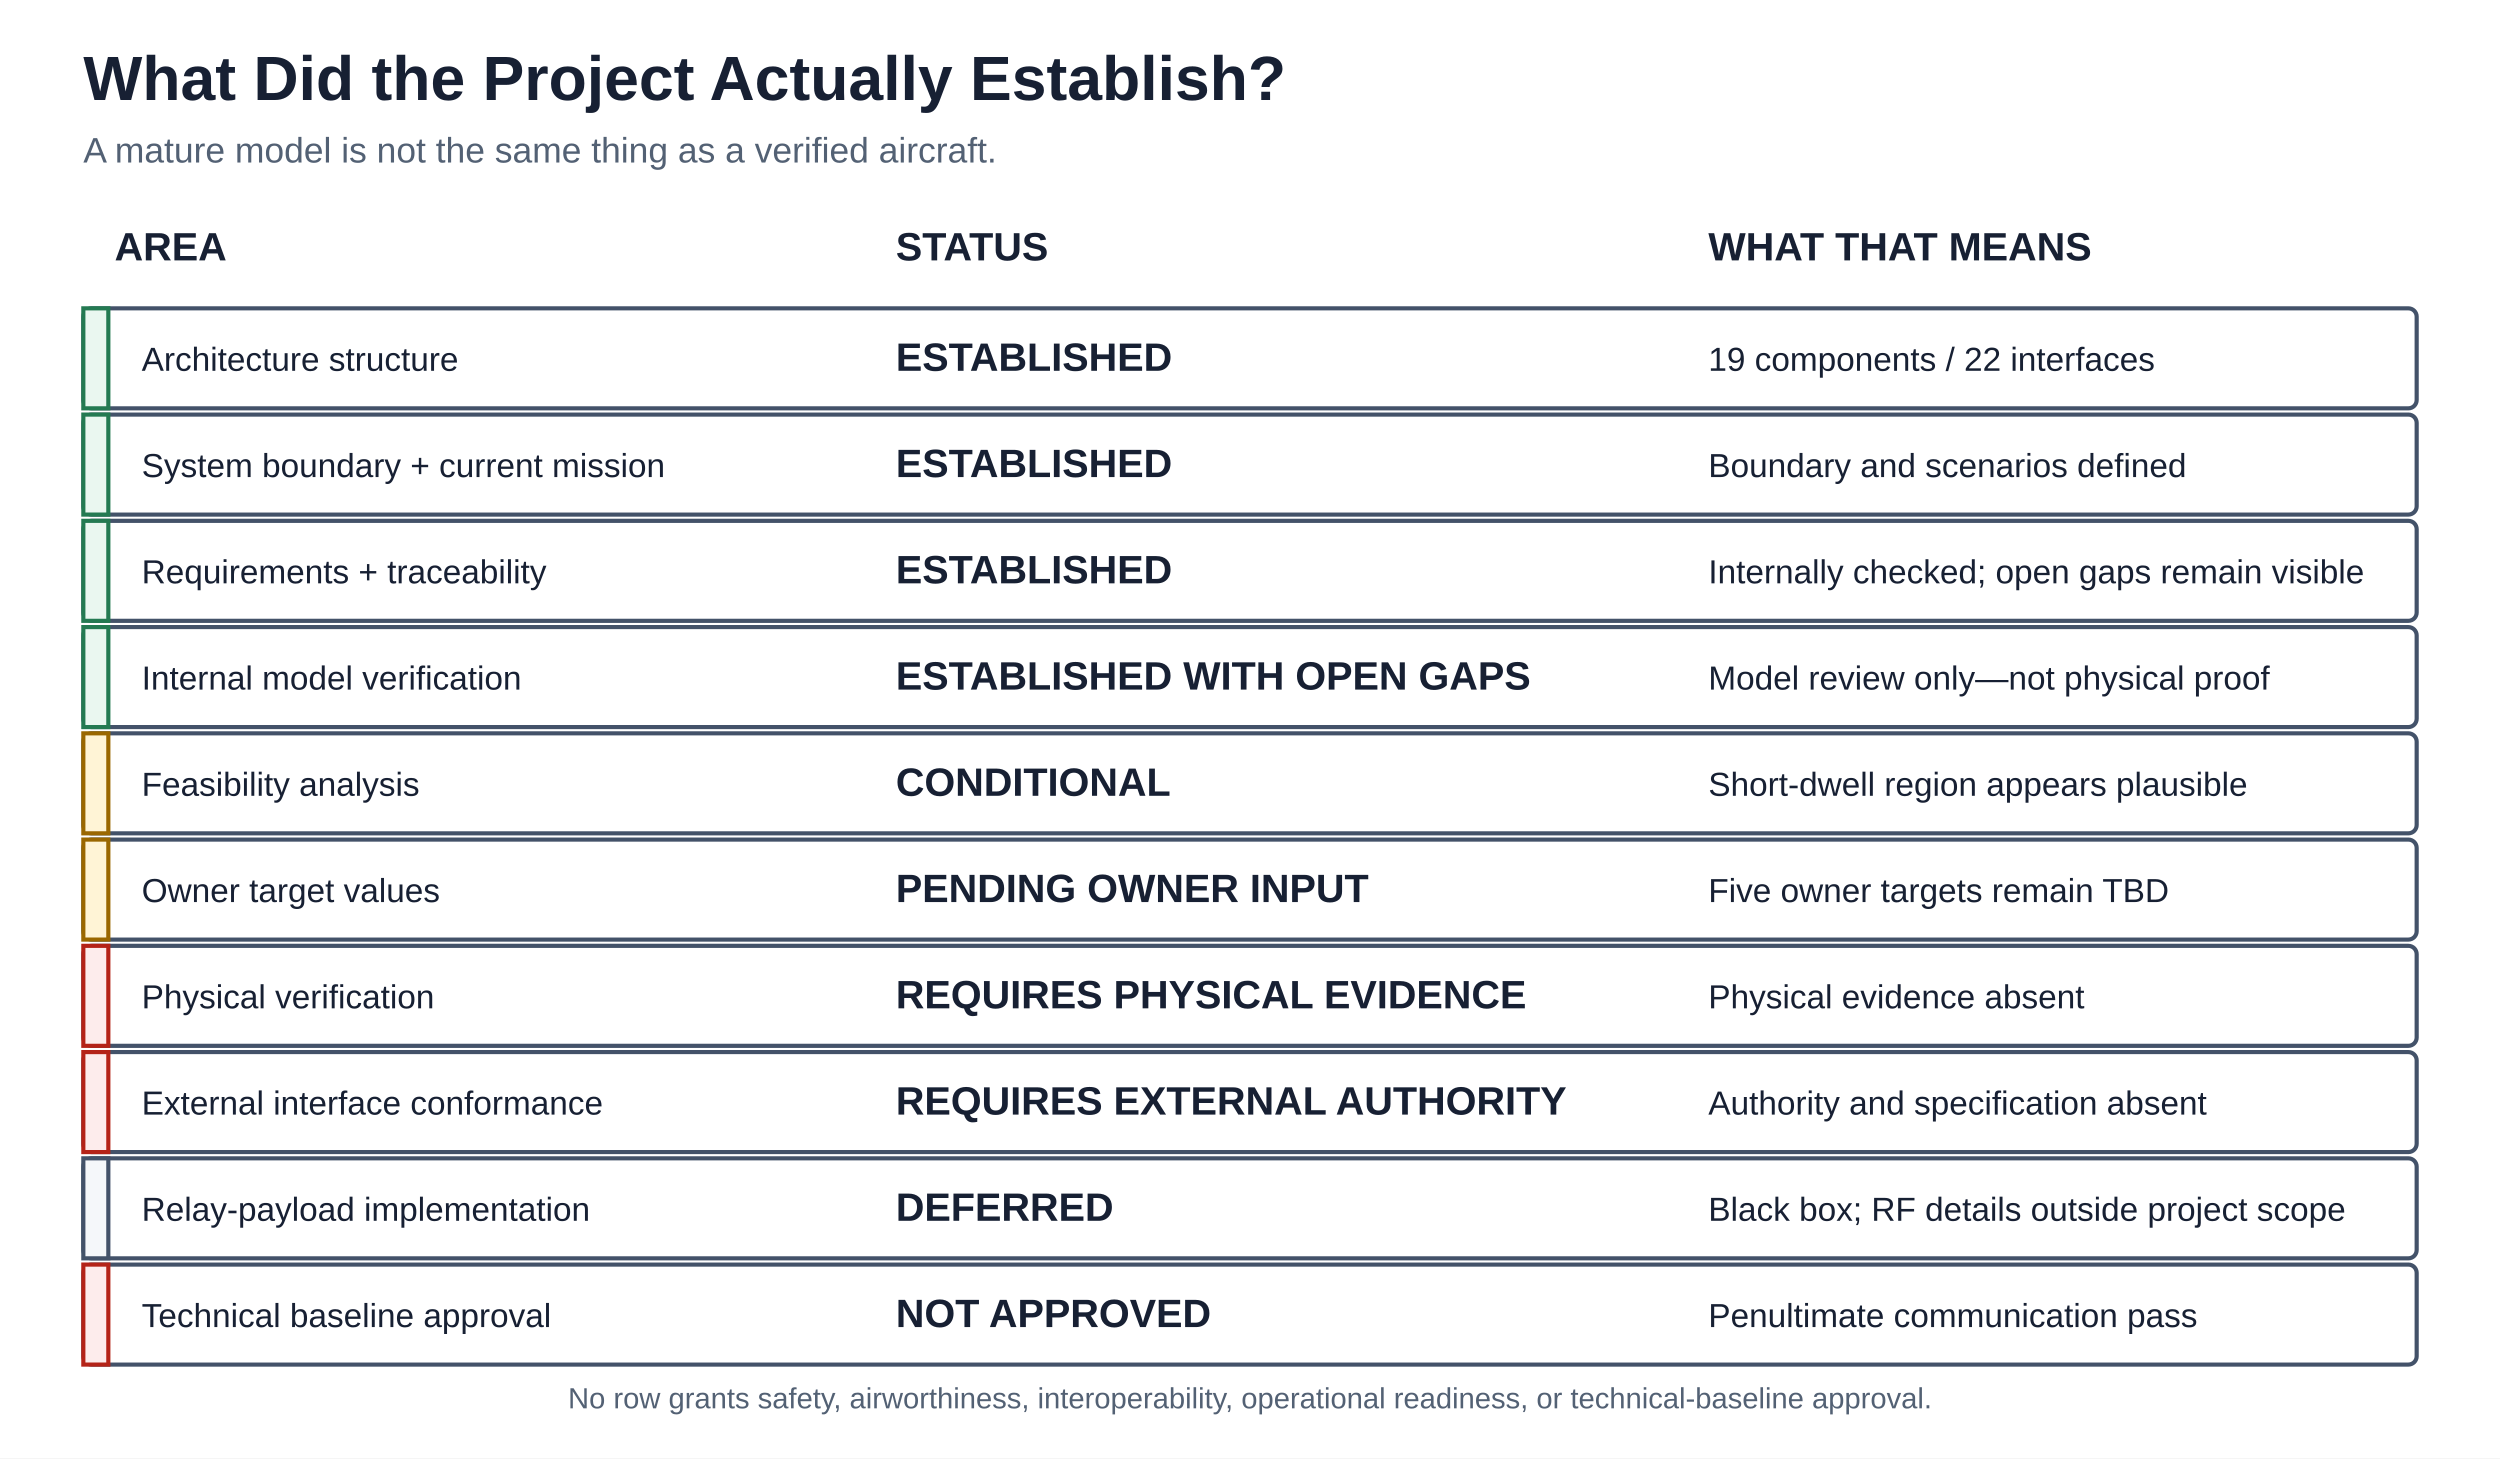
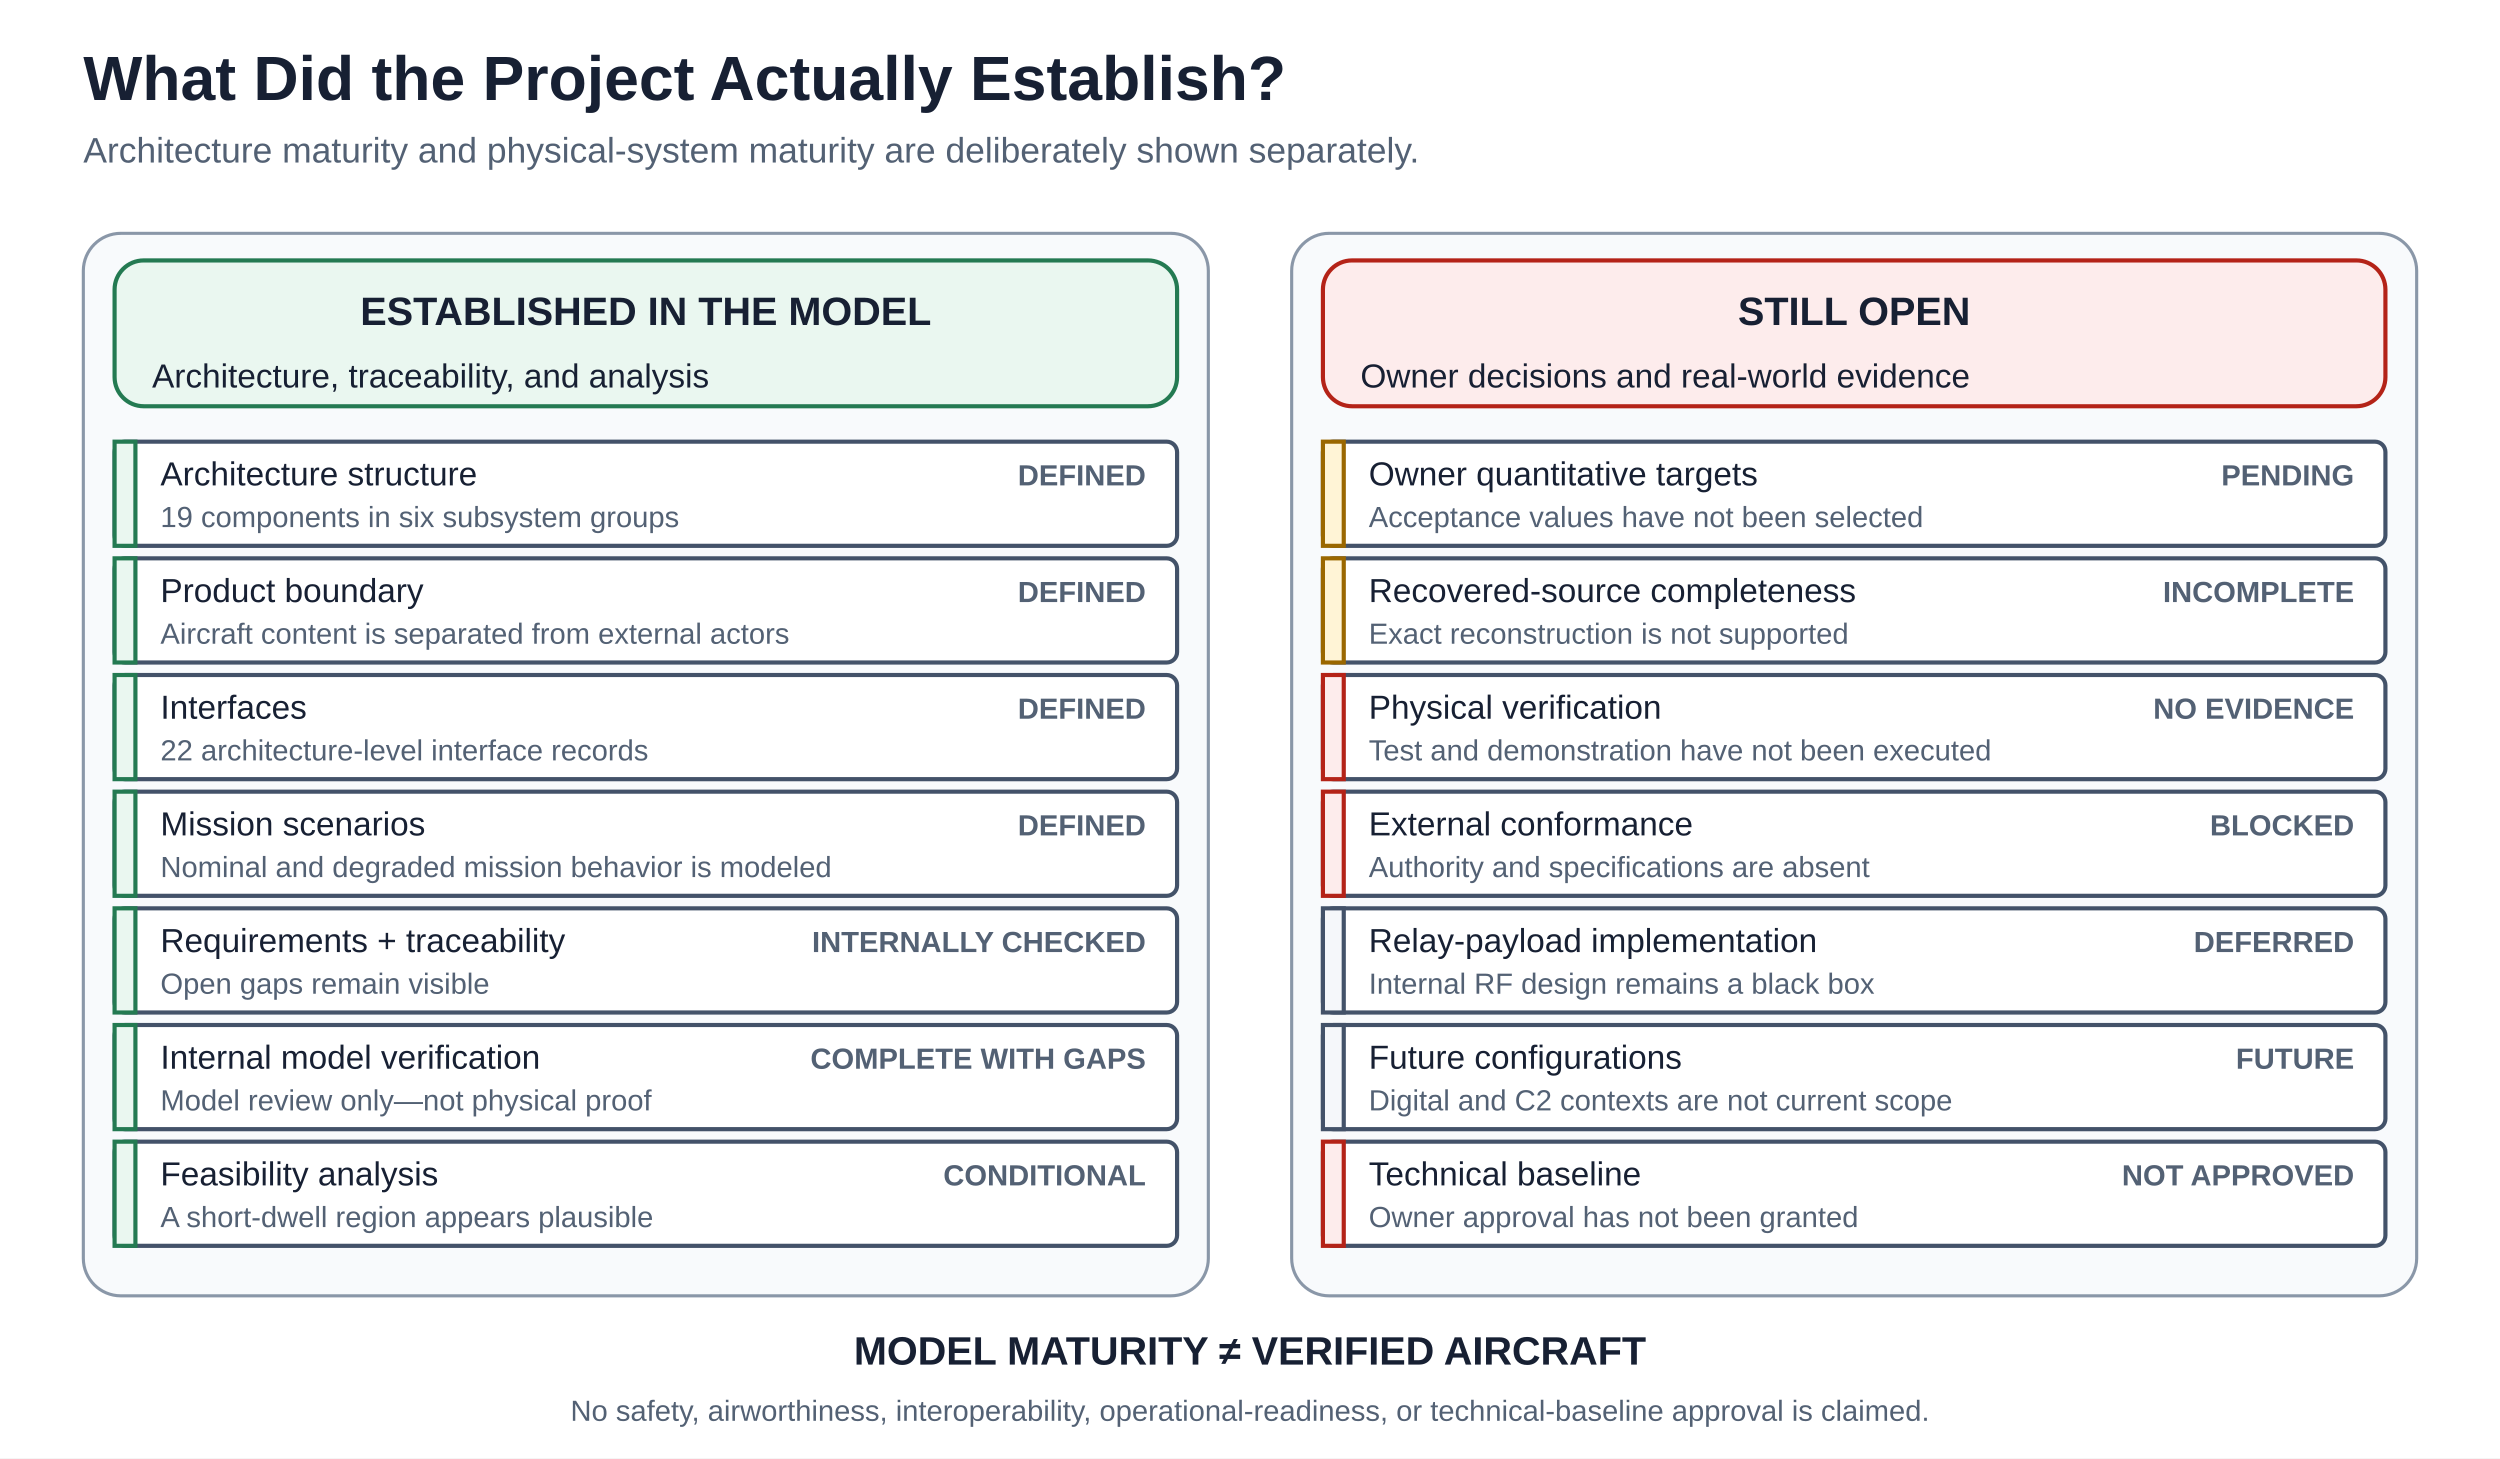
<svg xmlns="http://www.w3.org/2000/svg" width="1200" height="700" viewBox="0 0 1200 700" role="img" aria-labelledby="title desc">
  <defs>
    <marker id="arrow-neutral" viewBox="0 0 10 10" refX="9" refY="5" markerWidth="7" markerHeight="7" orient="auto-start-reverse">
      <path d="M 0 0 L 10 5 L 0 10 z" fill="#435269" />
    </marker>
    <marker id="arrow-blue" viewBox="0 0 10 10" refX="9" refY="5" markerWidth="7" markerHeight="7" orient="auto-start-reverse">
      <path d="M 0 0 L 10 5 L 0 10 z" fill="#245f9e" />
    </marker>
    <marker id="arrow-green" viewBox="0 0 10 10" refX="9" refY="5" markerWidth="7" markerHeight="7" orient="auto-start-reverse">
      <path d="M 0 0 L 10 5 L 0 10 z" fill="#247a52" />
    </marker>
    <marker id="arrow-amber" viewBox="0 0 10 10" refX="9" refY="5" markerWidth="7" markerHeight="7" orient="auto-start-reverse">
      <path d="M 0 0 L 10 5 L 0 10 z" fill="#9a6700" />
    </marker>
  </defs>
  <style>
  text { font-family: Arial, Helvetica, sans-serif; fill: #172033; }
  .title { font-size: 30px; font-weight: 700; }
  .subtitle { font-size: 17px; fill: #536174; }
  .section { font-size: 19px; font-weight: 700; }
  .box-title { font-size: 19px; font-weight: 700; }
  .body { font-size: 16px; }
  .small { font-size: 14px; fill: #536174; }
  .edge-label { font-size: 15px; font-weight: 700; paint-order: stroke; stroke: #ffffff; stroke-width: 5px; stroke-linejoin: round; }
  .box { stroke: #435269; stroke-width: 2; fill: #f5f7fa; }
  .box.blue { fill: #e9f2ff; stroke: #245f9e; }
  .box.green { fill: #eaf7f0; stroke: #247a52; }
  .box.amber { fill: #fff4d6; stroke: #9a6700; }
  .box.red { fill: #fdecec; stroke: #b42318; }
  .box.white { fill: #ffffff; }
  .box.future { fill: #ffffff; stroke: #6b7280; stroke-dasharray: 9 7; }
  .boundary { fill: #ffffff; stroke: #26364d; stroke-width: 3; }
  .group { fill: #f8fafc; stroke: #8a97a8; stroke-width: 1.5; }
  .arrow { stroke: #435269; stroke-width: 3; fill: none; }
  .arrow.blue { stroke: #245f9e; }
  .arrow.green { stroke: #247a52; }
  .arrow.amber { stroke: #9a6700; }
  .arrow.dashed { stroke-dasharray: 10 8; }
  .lane { stroke: #cbd3dd; stroke-width: 1.5; }
  .divider { stroke: #8a97a8; stroke-width: 2; stroke-dasharray: 8 7; }
</style>
  <rect width="1200" height="700" fill="#ffffff" />
  <text x="40" y="48" class="title" text-anchor="start">
    <tspan x="40" dy="0">What Did the Project Actually Establish?</tspan>
  </text>
  <text x="40" y="78" class="subtitle" text-anchor="start">
-     <tspan x="40" dy="0">A mature model is not the same thing as a verified aircraft.</tspan>
+     <tspan x="40" dy="0">Architecture maturity and physical-system maturity are deliberately shown separately.</tspan>
  </text>
-   <text x="55" y="125" class="section" text-anchor="start">
-     <tspan x="55" dy="0">AREA</tspan>
+   <rect x="40" y="112" width="540" height="510" rx="18" class="group" />
+   <rect x="620" y="112" width="540" height="510" rx="18" class="group" />
+   <rect x="55" y="125" width="510" height="70" rx="14" class="box green" />
+   <text x="310.0" y="156" class="box-title" text-anchor="middle">
+     <tspan x="310.0" dy="0">ESTABLISHED IN THE MODEL</tspan>
  </text>
-   <text x="430" y="125" class="section" text-anchor="start">
-     <tspan x="430" dy="0">STATUS</tspan>
+   <text x="73" y="186" class="body" text-anchor="start">
+     <tspan x="73" dy="0">Architecture, traceability, and analysis</tspan>
  </text>
-   <text x="820" y="125" class="section" text-anchor="start">
-     <tspan x="820" dy="0">WHAT THAT MEANS</tspan>
+   <rect x="635" y="125" width="510" height="70" rx="14" class="box red" />
+   <text x="890.0" y="156" class="box-title" text-anchor="middle">
+     <tspan x="890.0" dy="0">STILL OPEN</tspan>
  </text>
-   <rect x="40" y="148" width="1120" height="48" class="box white" rx="4" />
-   <rect x="40" y="148" width="12" height="48" class="box green" rx="0" />
-   <text x="68" y="178" class="body" text-anchor="start">
-     <tspan x="68" dy="0">Architecture structure</tspan>
+   <text x="653" y="186" class="body" text-anchor="start">
+     <tspan x="653" dy="0">Owner decisions and real-world evidence</tspan>
  </text>
-   <text x="430" y="178" class="section" text-anchor="start">
-     <tspan x="430" dy="0">ESTABLISHED</tspan>
+   <rect x="55" y="212" width="510" height="50" class="box white" rx="5" />
+   <rect x="55" y="212" width="10" height="50" class="box green" rx="0" />
+   <text x="77" y="233" class="body" text-anchor="start">
+     <tspan x="77" dy="0">Architecture structure</tspan>
  </text>
-   <text x="820" y="178" class="body" text-anchor="start">
-     <tspan x="820" dy="0">19 components / 22 interfaces</tspan>
+   <text x="550" y="233" class="small" text-anchor="end" font-weight="700">DEFINED</text>
+   <text x="77" y="253" class="small" text-anchor="start">
+     <tspan x="77" dy="0">19 components in six subsystem groups</tspan>
  </text>
-   <rect x="40" y="199" width="1120" height="48" class="box white" rx="4" />
-   <rect x="40" y="199" width="12" height="48" class="box green" rx="0" />
-   <text x="68" y="229" class="body" text-anchor="start">
-     <tspan x="68" dy="0">System boundary + current mission</tspan>
+   <rect x="55" y="268" width="510" height="50" class="box white" rx="5" />
+   <rect x="55" y="268" width="10" height="50" class="box green" rx="0" />
+   <text x="77" y="289" class="body" text-anchor="start">
+     <tspan x="77" dy="0">Product boundary</tspan>
  </text>
-   <text x="430" y="229" class="section" text-anchor="start">
-     <tspan x="430" dy="0">ESTABLISHED</tspan>
+   <text x="550" y="289" class="small" text-anchor="end" font-weight="700">DEFINED</text>
+   <text x="77" y="309" class="small" text-anchor="start">
+     <tspan x="77" dy="0">Aircraft content is separated from external actors</tspan>
  </text>
-   <text x="820" y="229" class="body" text-anchor="start">
-     <tspan x="820" dy="0">Boundary and scenarios defined</tspan>
+   <rect x="55" y="324" width="510" height="50" class="box white" rx="5" />
+   <rect x="55" y="324" width="10" height="50" class="box green" rx="0" />
+   <text x="77" y="345" class="body" text-anchor="start">
+     <tspan x="77" dy="0">Interfaces</tspan>
  </text>
-   <rect x="40" y="250" width="1120" height="48" class="box white" rx="4" />
-   <rect x="40" y="250" width="12" height="48" class="box green" rx="0" />
-   <text x="68" y="280" class="body" text-anchor="start">
-     <tspan x="68" dy="0">Requirements + traceability</tspan>
+   <text x="550" y="345" class="small" text-anchor="end" font-weight="700">DEFINED</text>
+   <text x="77" y="365" class="small" text-anchor="start">
+     <tspan x="77" dy="0">22 architecture-level interface records</tspan>
  </text>
-   <text x="430" y="280" class="section" text-anchor="start">
-     <tspan x="430" dy="0">ESTABLISHED</tspan>
+   <rect x="55" y="380" width="510" height="50" class="box white" rx="5" />
+   <rect x="55" y="380" width="10" height="50" class="box green" rx="0" />
+   <text x="77" y="401" class="body" text-anchor="start">
+     <tspan x="77" dy="0">Mission scenarios</tspan>
  </text>
-   <text x="820" y="280" class="body" text-anchor="start">
-     <tspan x="820" dy="0">Internally checked; open gaps remain visible</tspan>
+   <text x="550" y="401" class="small" text-anchor="end" font-weight="700">DEFINED</text>
+   <text x="77" y="421" class="small" text-anchor="start">
+     <tspan x="77" dy="0">Nominal and degraded mission behavior is modeled</tspan>
  </text>
-   <rect x="40" y="301" width="1120" height="48" class="box white" rx="4" />
-   <rect x="40" y="301" width="12" height="48" class="box green" rx="0" />
-   <text x="68" y="331" class="body" text-anchor="start">
-     <tspan x="68" dy="0">Internal model verification</tspan>
+   <rect x="55" y="436" width="510" height="50" class="box white" rx="5" />
+   <rect x="55" y="436" width="10" height="50" class="box green" rx="0" />
+   <text x="77" y="457" class="body" text-anchor="start">
+     <tspan x="77" dy="0">Requirements + traceability</tspan>
  </text>
-   <text x="430" y="331" class="section" text-anchor="start">
-     <tspan x="430" dy="0">ESTABLISHED WITH OPEN GAPS</tspan>
+   <text x="550" y="457" class="small" text-anchor="end" font-weight="700">INTERNALLY CHECKED</text>
+   <text x="77" y="477" class="small" text-anchor="start">
+     <tspan x="77" dy="0">Open gaps remain visible</tspan>
  </text>
-   <text x="820" y="331" class="body" text-anchor="start">
-     <tspan x="820" dy="0">Model review only—not physical proof</tspan>
+   <rect x="55" y="492" width="510" height="50" class="box white" rx="5" />
+   <rect x="55" y="492" width="10" height="50" class="box green" rx="0" />
+   <text x="77" y="513" class="body" text-anchor="start">
+     <tspan x="77" dy="0">Internal model verification</tspan>
  </text>
-   <rect x="40" y="352" width="1120" height="48" class="box white" rx="4" />
-   <rect x="40" y="352" width="12" height="48" class="box amber" rx="0" />
-   <text x="68" y="382" class="body" text-anchor="start">
-     <tspan x="68" dy="0">Feasibility analysis</tspan>
+   <text x="550" y="513" class="small" text-anchor="end" font-weight="700">COMPLETE WITH GAPS</text>
+   <text x="77" y="533" class="small" text-anchor="start">
+     <tspan x="77" dy="0">Model review only—not physical proof</tspan>
  </text>
-   <text x="430" y="382" class="section" text-anchor="start">
-     <tspan x="430" dy="0">CONDITIONAL</tspan>
+   <rect x="55" y="548" width="510" height="50" class="box white" rx="5" />
+   <rect x="55" y="548" width="10" height="50" class="box green" rx="0" />
+   <text x="77" y="569" class="body" text-anchor="start">
+     <tspan x="77" dy="0">Feasibility analysis</tspan>
  </text>
-   <text x="820" y="382" class="body" text-anchor="start">
-     <tspan x="820" dy="0">Short-dwell region appears plausible</tspan>
+   <text x="550" y="569" class="small" text-anchor="end" font-weight="700">CONDITIONAL</text>
+   <text x="77" y="589" class="small" text-anchor="start">
+     <tspan x="77" dy="0">A short-dwell region appears plausible</tspan>
  </text>
-   <rect x="40" y="403" width="1120" height="48" class="box white" rx="4" />
-   <rect x="40" y="403" width="12" height="48" class="box amber" rx="0" />
-   <text x="68" y="433" class="body" text-anchor="start">
-     <tspan x="68" dy="0">Owner target values</tspan>
+   <rect x="635" y="212" width="510" height="50" class="box white" rx="5" />
+   <rect x="635" y="212" width="10" height="50" class="box amber" rx="0" />
+   <text x="657" y="233" class="body" text-anchor="start">
+     <tspan x="657" dy="0">Owner quantitative targets</tspan>
  </text>
-   <text x="430" y="433" class="section" text-anchor="start">
-     <tspan x="430" dy="0">PENDING OWNER INPUT</tspan>
+   <text x="1130" y="233" class="small" text-anchor="end" font-weight="700">PENDING</text>
+   <text x="657" y="253" class="small" text-anchor="start">
+     <tspan x="657" dy="0">Acceptance values have not been selected</tspan>
  </text>
-   <text x="820" y="433" class="body" text-anchor="start">
-     <tspan x="820" dy="0">Five owner targets remain TBD</tspan>
+   <rect x="635" y="268" width="510" height="50" class="box white" rx="5" />
+   <rect x="635" y="268" width="10" height="50" class="box amber" rx="0" />
+   <text x="657" y="289" class="body" text-anchor="start">
+     <tspan x="657" dy="0">Recovered-source completeness</tspan>
  </text>
-   <rect x="40" y="454" width="1120" height="48" class="box white" rx="4" />
-   <rect x="40" y="454" width="12" height="48" class="box red" rx="0" />
-   <text x="68" y="484" class="body" text-anchor="start">
-     <tspan x="68" dy="0">Physical verification</tspan>
+   <text x="1130" y="289" class="small" text-anchor="end" font-weight="700">INCOMPLETE</text>
+   <text x="657" y="309" class="small" text-anchor="start">
+     <tspan x="657" dy="0">Exact reconstruction is not supported</tspan>
  </text>
-   <text x="430" y="484" class="section" text-anchor="start">
-     <tspan x="430" dy="0">REQUIRES PHYSICAL EVIDENCE</tspan>
+   <rect x="635" y="324" width="510" height="50" class="box white" rx="5" />
+   <rect x="635" y="324" width="10" height="50" class="box red" rx="0" />
+   <text x="657" y="345" class="body" text-anchor="start">
+     <tspan x="657" dy="0">Physical verification</tspan>
  </text>
-   <text x="820" y="484" class="body" text-anchor="start">
-     <tspan x="820" dy="0">Physical evidence absent</tspan>
+   <text x="1130" y="345" class="small" text-anchor="end" font-weight="700">NO EVIDENCE</text>
+   <text x="657" y="365" class="small" text-anchor="start">
+     <tspan x="657" dy="0">Test and demonstration have not been executed</tspan>
  </text>
-   <rect x="40" y="505" width="1120" height="48" class="box white" rx="4" />
-   <rect x="40" y="505" width="12" height="48" class="box red" rx="0" />
-   <text x="68" y="535" class="body" text-anchor="start">
-     <tspan x="68" dy="0">External interface conformance</tspan>
+   <rect x="635" y="380" width="510" height="50" class="box white" rx="5" />
+   <rect x="635" y="380" width="10" height="50" class="box red" rx="0" />
+   <text x="657" y="401" class="body" text-anchor="start">
+     <tspan x="657" dy="0">External conformance</tspan>
  </text>
-   <text x="430" y="535" class="section" text-anchor="start">
-     <tspan x="430" dy="0">REQUIRES EXTERNAL AUTHORITY</tspan>
+   <text x="1130" y="401" class="small" text-anchor="end" font-weight="700">BLOCKED</text>
+   <text x="657" y="421" class="small" text-anchor="start">
+     <tspan x="657" dy="0">Authority and specifications are absent</tspan>
  </text>
-   <text x="820" y="535" class="body" text-anchor="start">
-     <tspan x="820" dy="0">Authority and specification absent</tspan>
+   <rect x="635" y="436" width="510" height="50" class="box white" rx="5" />
+   <rect x="635" y="436" width="10" height="50" class="box neutral" rx="0" />
+   <text x="657" y="457" class="body" text-anchor="start">
+     <tspan x="657" dy="0">Relay-payload implementation</tspan>
  </text>
-   <rect x="40" y="556" width="1120" height="48" class="box white" rx="4" />
-   <rect x="40" y="556" width="12" height="48" class="box neutral" rx="0" />
-   <text x="68" y="586" class="body" text-anchor="start">
-     <tspan x="68" dy="0">Relay-payload implementation</tspan>
+   <text x="1130" y="457" class="small" text-anchor="end" font-weight="700">DEFERRED</text>
+   <text x="657" y="477" class="small" text-anchor="start">
+     <tspan x="657" dy="0">Internal RF design remains a black box</tspan>
  </text>
-   <text x="430" y="586" class="section" text-anchor="start">
-     <tspan x="430" dy="0">DEFERRED</tspan>
+   <rect x="635" y="492" width="510" height="50" class="box white" rx="5" />
+   <rect x="635" y="492" width="10" height="50" class="box neutral" rx="0" />
+   <text x="657" y="513" class="body" text-anchor="start">
+     <tspan x="657" dy="0">Future configurations</tspan>
  </text>
-   <text x="820" y="586" class="body" text-anchor="start">
-     <tspan x="820" dy="0">Black box; RF details outside project scope</tspan>
+   <text x="1130" y="513" class="small" text-anchor="end" font-weight="700">FUTURE</text>
+   <text x="657" y="533" class="small" text-anchor="start">
+     <tspan x="657" dy="0">Digital and C2 contexts are not current scope</tspan>
  </text>
-   <rect x="40" y="607" width="1120" height="48" class="box white" rx="4" />
-   <rect x="40" y="607" width="12" height="48" class="box red" rx="0" />
-   <text x="68" y="637" class="body" text-anchor="start">
-     <tspan x="68" dy="0">Technical baseline approval</tspan>
+   <rect x="635" y="548" width="510" height="50" class="box white" rx="5" />
+   <rect x="635" y="548" width="10" height="50" class="box red" rx="0" />
+   <text x="657" y="569" class="body" text-anchor="start">
+     <tspan x="657" dy="0">Technical baseline</tspan>
  </text>
-   <text x="430" y="637" class="section" text-anchor="start">
-     <tspan x="430" dy="0">NOT APPROVED</tspan>
+   <text x="1130" y="569" class="small" text-anchor="end" font-weight="700">NOT APPROVED</text>
+   <text x="657" y="589" class="small" text-anchor="start">
+     <tspan x="657" dy="0">Owner approval has not been granted</tspan>
  </text>
-   <text x="820" y="637" class="body" text-anchor="start">
-     <tspan x="820" dy="0">Penultimate communication pass</tspan>
+   <text x="600" y="655" class="section" text-anchor="middle">
+     <tspan x="600" dy="0">MODEL MATURITY ≠ VERIFIED AIRCRAFT</tspan>
  </text>
-   <text x="600" y="676" class="small" text-anchor="middle">
-     <tspan x="600" dy="0">No row grants safety, airworthiness, interoperability, operational readiness, or technical-baseline approval.</tspan>
+   <text x="600" y="682" class="small" text-anchor="middle">
+     <tspan x="600" dy="0">No safety, airworthiness, interoperability, operational-readiness, or technical-baseline approval is claimed.</tspan>
  </text>
</svg>
